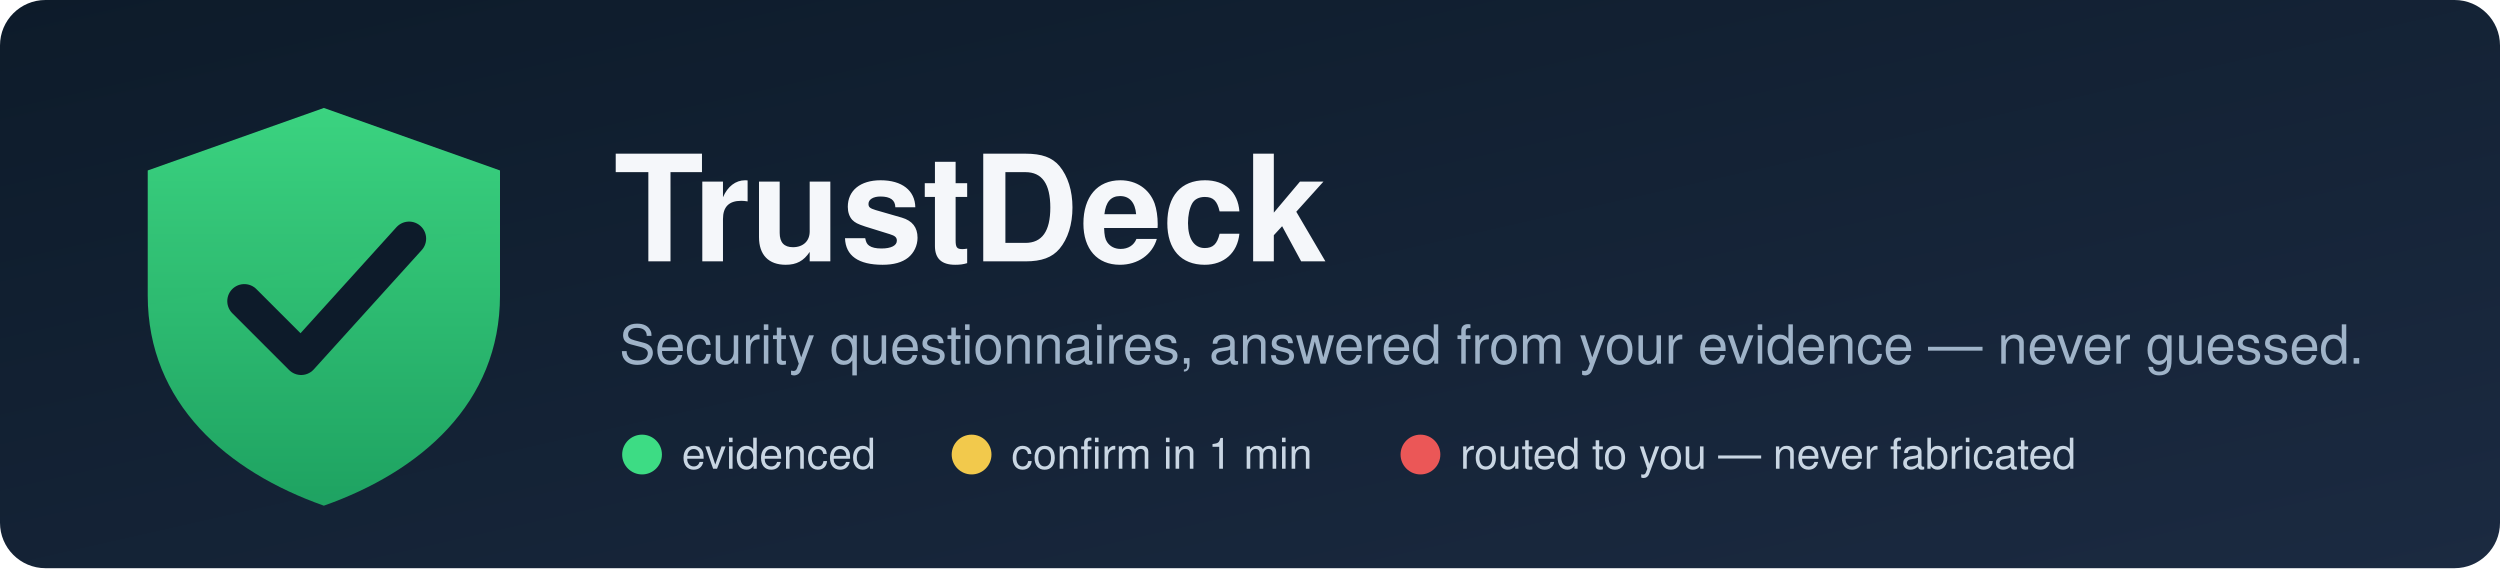
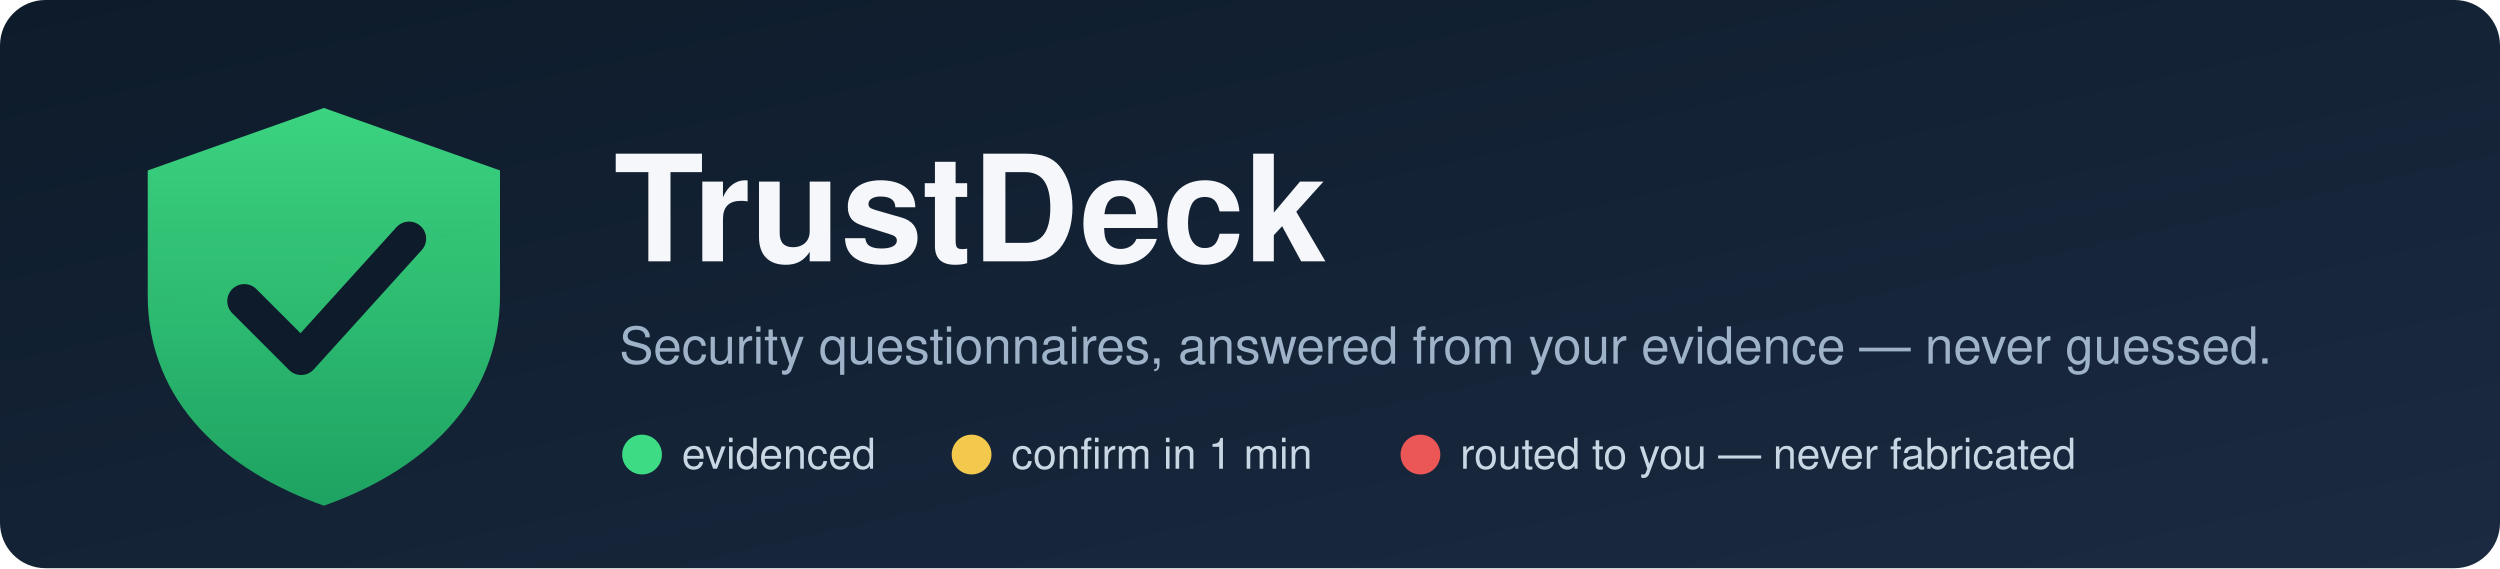
<svg xmlns="http://www.w3.org/2000/svg" viewBox="0 0 880 200" role="img" aria-label="TrustDeck — security questionnaires answered from evidence, never guessed">
  <defs>
    <linearGradient id="bg" x1="0" y1="0" x2="1" y2="1">
      <stop offset="0" stop-color="#0d1b2a" />
      <stop offset="1" stop-color="#1b2a41" />
    </linearGradient>
    <linearGradient id="shield" x1="0" y1="0" x2="0" y2="1">
      <stop offset="0" stop-color="#3ddc84" />
      <stop offset="1" stop-color="#1fa864" />
    </linearGradient>
  </defs>
  <rect x="0" y="0" width="880" height="200" rx="16" fill="url(#bg)" />
  <g transform="translate(52,38)">
    <path d="M62 0 L124 22 L124 66 C124 104 96 128 62 140 C28 128 0 104 0 66 L0 22 Z" fill="url(#shield)" opacity="0.95" />
    <path d="M34 68 L54 88 L92 46" fill="none" stroke="#0d1b2a" stroke-width="12" stroke-linecap="round" stroke-linejoin="round" />
  </g>
  <text x="216" y="92" font-family="Segoe UI, Helvetica, Arial, sans-serif" font-size="52" font-weight="700" fill="#f5f7fa">TrustDeck</text>
-   <text x="218" y="128" font-family="Segoe UI, Helvetica, Arial, sans-serif" font-size="19" fill="#9fb3c8">Security questionnaires, answered from your evidence — never guessed.</text>
+   <text x="218" y="128" font-family="Segoe UI, Helvetica, Arial, sans-serif" font-size="18" fill="#9fb3c8">Security questionnaires, answered from your evidence — never guessed.</text>
  <g font-family="Segoe UI, Helvetica, Arial, sans-serif" font-size="15">
    <circle cx="226" cy="160" r="7" fill="#3ddc84" />
    <text x="240" y="165" fill="#c9d6e3">evidenced</text>
    <circle cx="342" cy="160" r="7" fill="#f2c94c" />
    <text x="356" y="165" fill="#c9d6e3">confirm in 1 min</text>
    <circle cx="500" cy="160" r="7" fill="#eb5757" />
    <text x="514" y="165" fill="#c9d6e3">routed to you — never fabricated</text>
  </g>
</svg>
